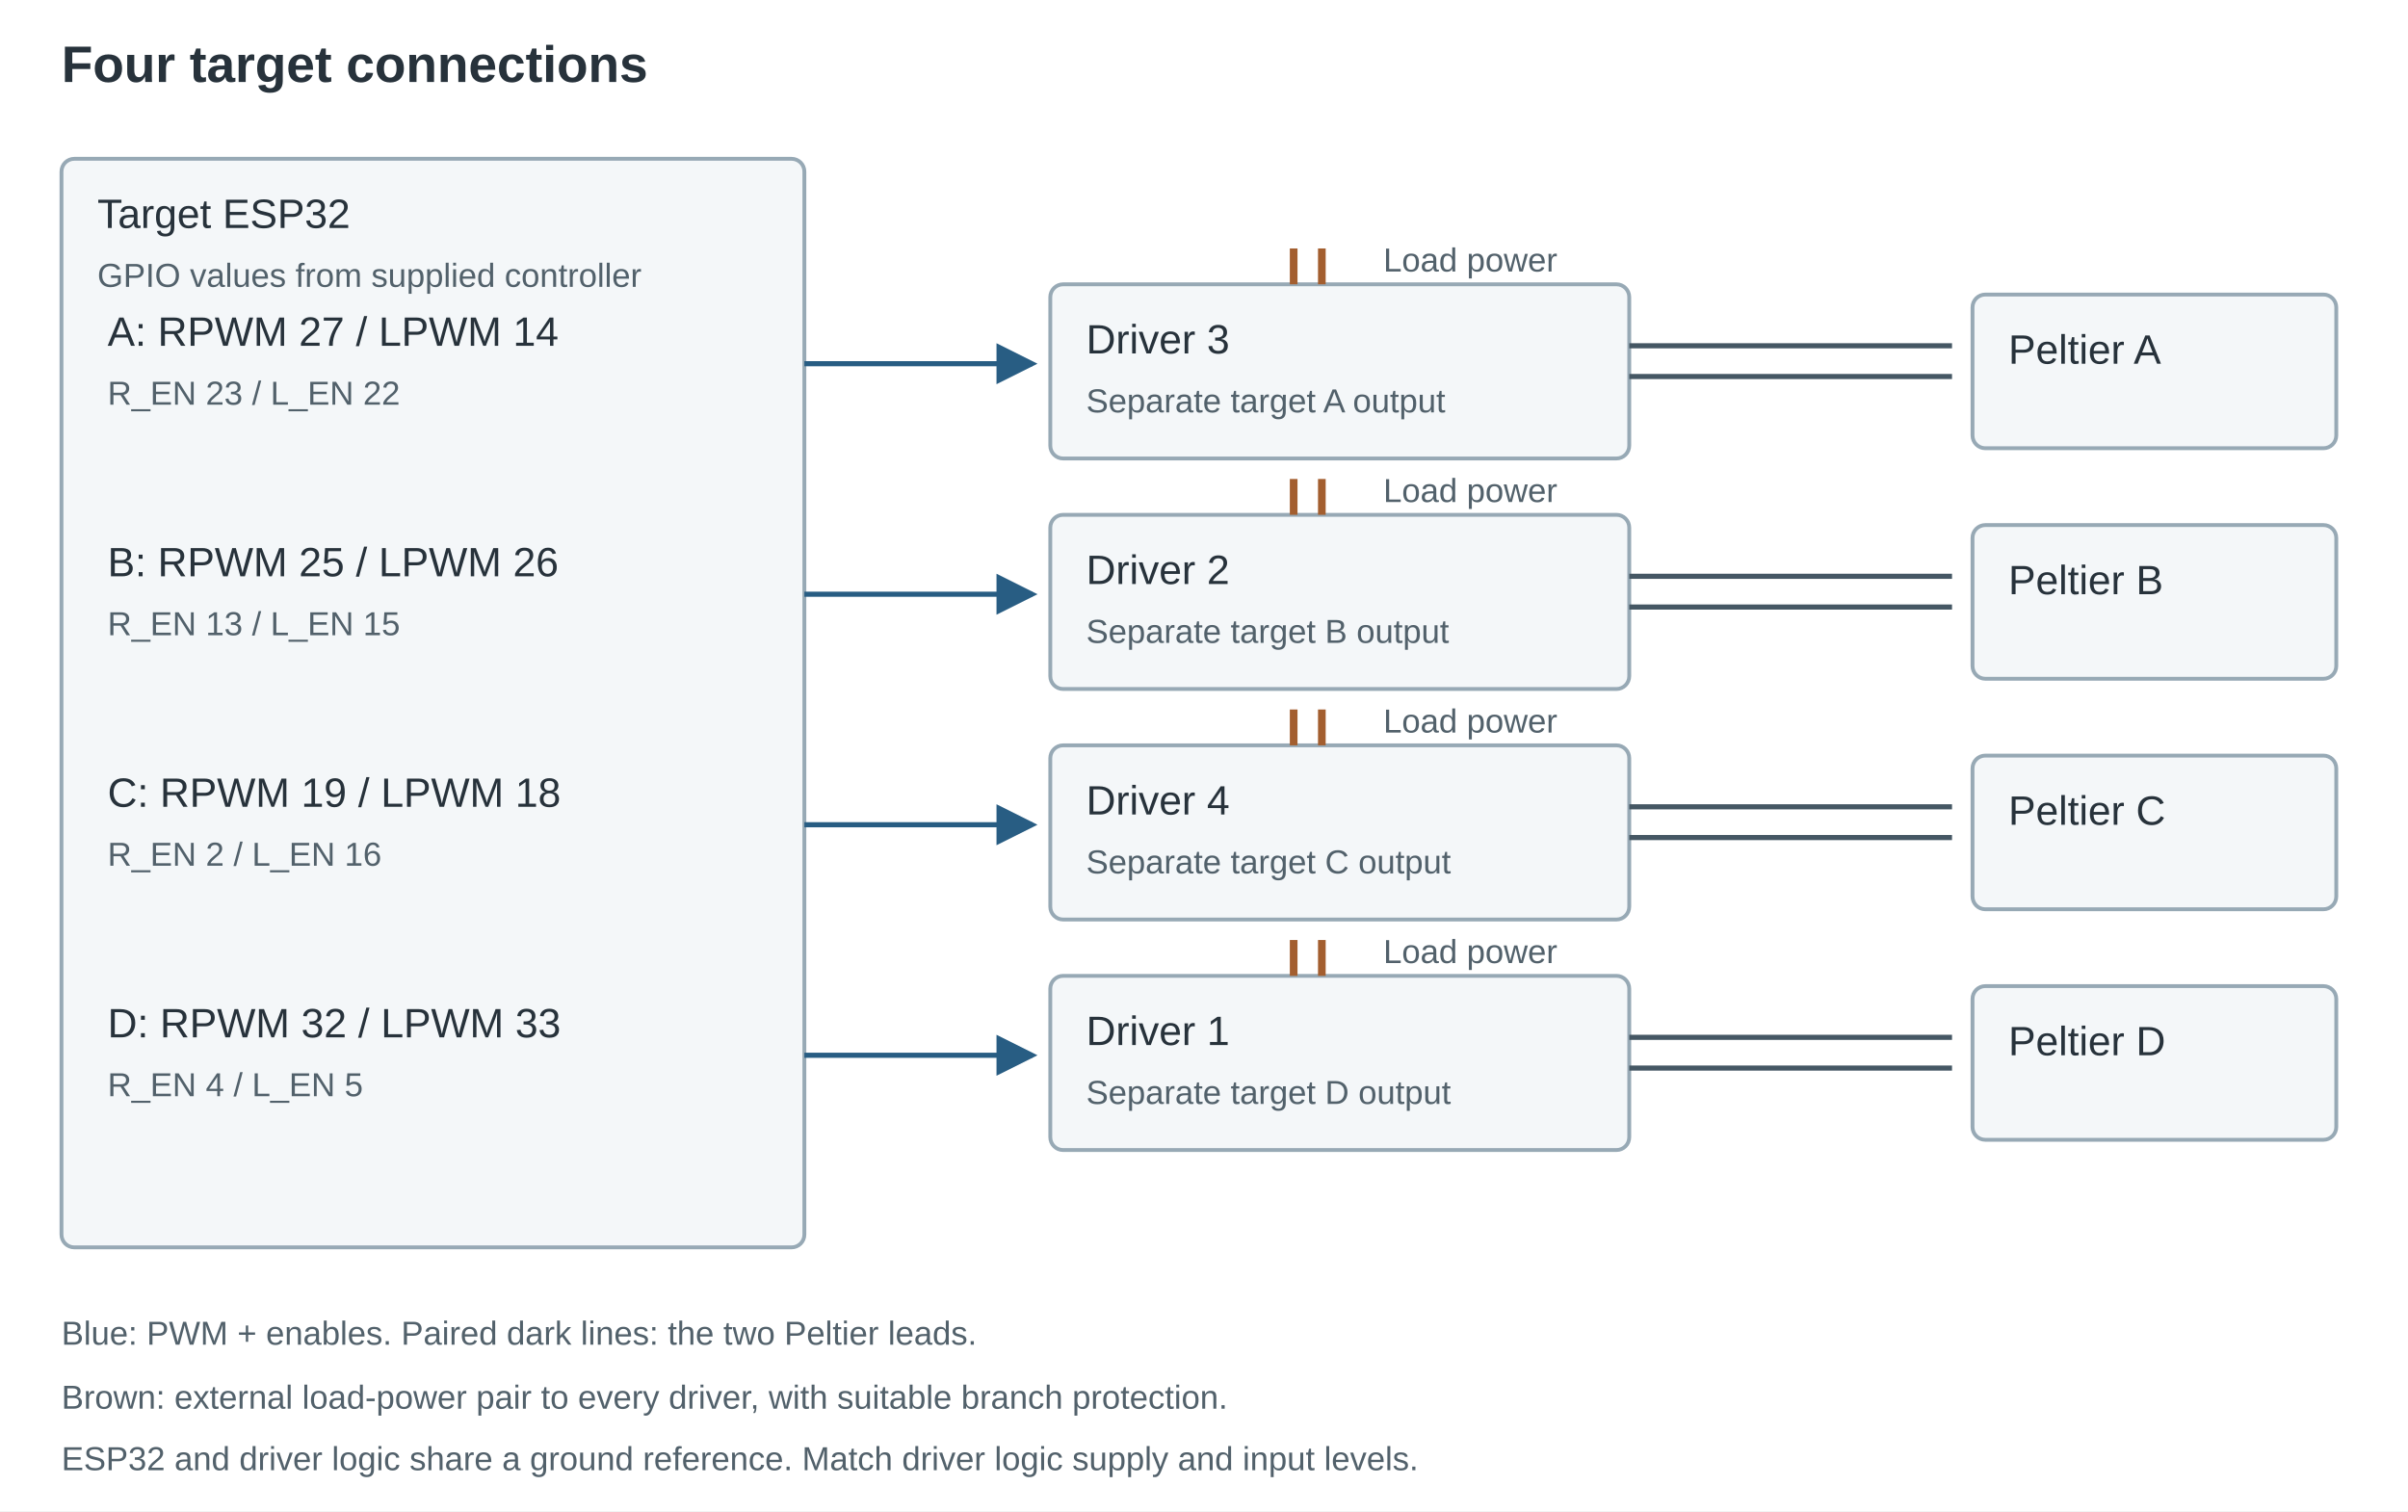
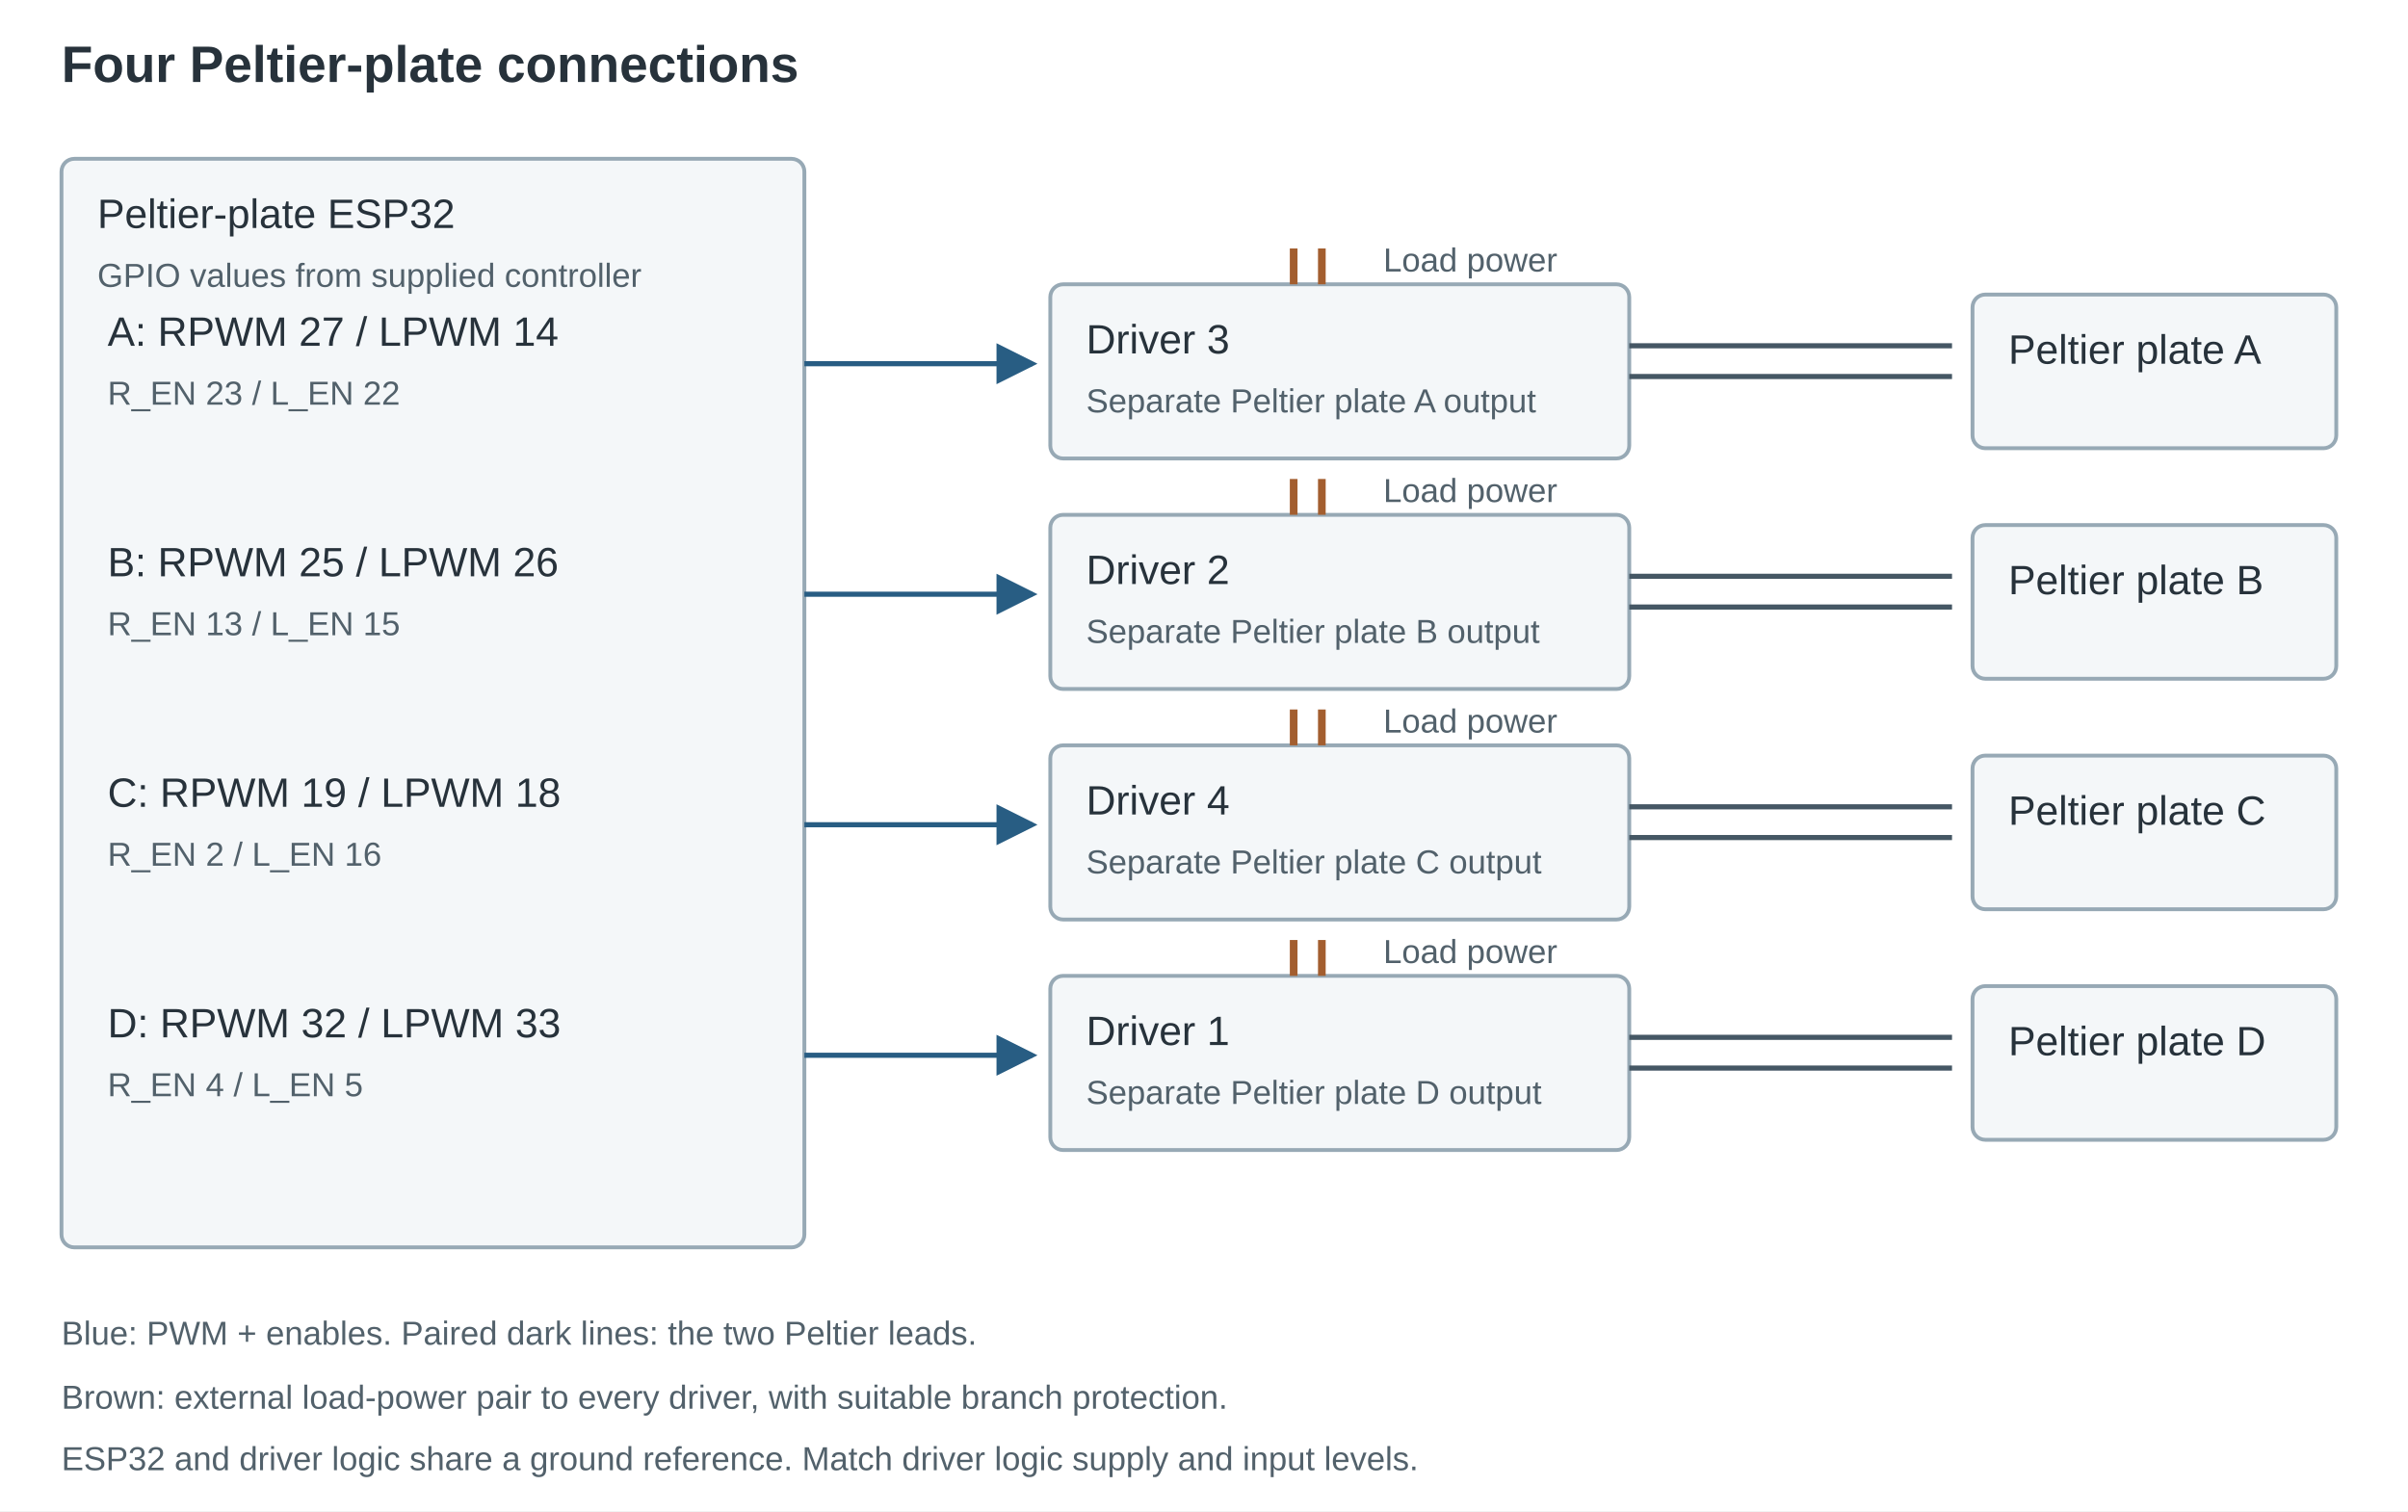
<svg xmlns="http://www.w3.org/2000/svg" viewBox="0 0 940 590" role="img" aria-labelledby="title">
  <defs>
    <marker id="arrow" markerWidth="9" markerHeight="9" refX="7" refY="4" orient="auto">
      <path d="M0 0 L8 4 L0 8" fill="#285d83" />
    </marker>
  </defs>
  <style>text{font-family:Arial,Helvetica,sans-serif;fill:#27323b;font-size:16px}.small{font-size:13px;fill:#52616b}.head{font-size:20px;font-weight:600}.box{fill:#f4f7f9;stroke:#97a9b5;stroke-width:1.5}.signal{stroke:#285d83;stroke-width:2;fill:none;marker-end:url(#arrow)}.wire{stroke:#455764;stroke-width:2;fill:none}.power{stroke:#a35e2f;stroke-width:3;fill:none}.thermal{fill:#f7e6d8;stroke:#b87a4d}.cool{fill:#dceaf5;stroke:#5d8cae}</style>
  <rect width="100%" height="100%" fill="#fff" />
-   <text x="24" y="32" class="head">Four target connections</text>
+   <text x="24" y="32" class="head">Four Peltier-plate connections</text>
  <rect x="24" y="62" width="290" height="425" rx="5" class="box" />
-   <text x="38" y="89">Target ESP32</text>
+   <text x="38" y="89">Peltier-plate ESP32</text>
  <text x="38" y="112" class="small">GPIO values from supplied controller</text>
  <text x="42" y="135">A: RPWM 27 / LPWM 14</text>
  <text x="42" y="158" class="small">R_EN 23 / L_EN 22</text>
  <path d="M314 142 H403" class="signal" />
  <rect x="410" y="111" width="226" height="68" rx="5" class="box" />
  <text x="424" y="138">Driver 3</text>
-   <text x="424" y="161" class="small">Separate target A output</text>
+   <text x="424" y="161" class="small">Separate Peltier plate A output</text>
  <path d="M636 135 H762 M636 147 H762" class="wire" />
  <rect x="770" y="115" width="142" height="60" rx="5" class="box" />
-   <text x="784" y="142">Peltier A</text>
+   <text x="784" y="142">Peltier plate A</text>
  <text x="42" y="225">B: RPWM 25 / LPWM 26</text>
  <text x="42" y="248" class="small">R_EN 13 / L_EN 15</text>
  <path d="M314 232 H403" class="signal" />
  <rect x="410" y="201" width="226" height="68" rx="5" class="box" />
  <text x="424" y="228">Driver 2</text>
-   <text x="424" y="251" class="small">Separate target B output</text>
+   <text x="424" y="251" class="small">Separate Peltier plate B output</text>
  <path d="M636 225 H762 M636 237 H762" class="wire" />
  <rect x="770" y="205" width="142" height="60" rx="5" class="box" />
-   <text x="784" y="232">Peltier B</text>
+   <text x="784" y="232">Peltier plate B</text>
  <text x="42" y="315">C: RPWM 19 / LPWM 18</text>
  <text x="42" y="338" class="small">R_EN 2 / L_EN 16</text>
  <path d="M314 322 H403" class="signal" />
  <rect x="410" y="291" width="226" height="68" rx="5" class="box" />
  <text x="424" y="318">Driver 4</text>
-   <text x="424" y="341" class="small">Separate target C output</text>
+   <text x="424" y="341" class="small">Separate Peltier plate C output</text>
  <path d="M636 315 H762 M636 327 H762" class="wire" />
  <rect x="770" y="295" width="142" height="60" rx="5" class="box" />
-   <text x="784" y="322">Peltier C</text>
+   <text x="784" y="322">Peltier plate C</text>
  <text x="42" y="405">D: RPWM 32 / LPWM 33</text>
  <text x="42" y="428" class="small">R_EN 4 / L_EN 5</text>
  <path d="M314 412 H403" class="signal" />
  <rect x="410" y="381" width="226" height="68" rx="5" class="box" />
  <text x="424" y="408">Driver 1</text>
-   <text x="424" y="431" class="small">Separate target D output</text>
+   <text x="424" y="431" class="small">Separate Peltier plate D output</text>
  <path d="M636 405 H762 M636 417 H762" class="wire" />
  <rect x="770" y="385" width="142" height="60" rx="5" class="box" />
-   <text x="784" y="412">Peltier D</text>
+   <text x="784" y="412">Peltier plate D</text>
  <text x="24" y="525" class="small">Blue: PWM + enables. Paired dark lines: the two Peltier leads.</text>
  <text x="24" y="550" class="small">Brown: external load-power pair to every driver, with suitable branch protection.</text>
  <text x="24" y="574" class="small">ESP32 and driver logic share a ground reference. Match driver logic supply and input levels.</text>
  <path d="M505 97 V111 M516 97 V111" class="power" />
  <text x="540" y="106" class="small">Load power</text>
  <path d="M505 187 V201 M516 187 V201" class="power" />
  <text x="540" y="196" class="small">Load power</text>
  <path d="M505 277 V291 M516 277 V291" class="power" />
  <text x="540" y="286" class="small">Load power</text>
  <path d="M505 367 V381 M516 367 V381" class="power" />
  <text x="540" y="376" class="small">Load power</text>
</svg>
